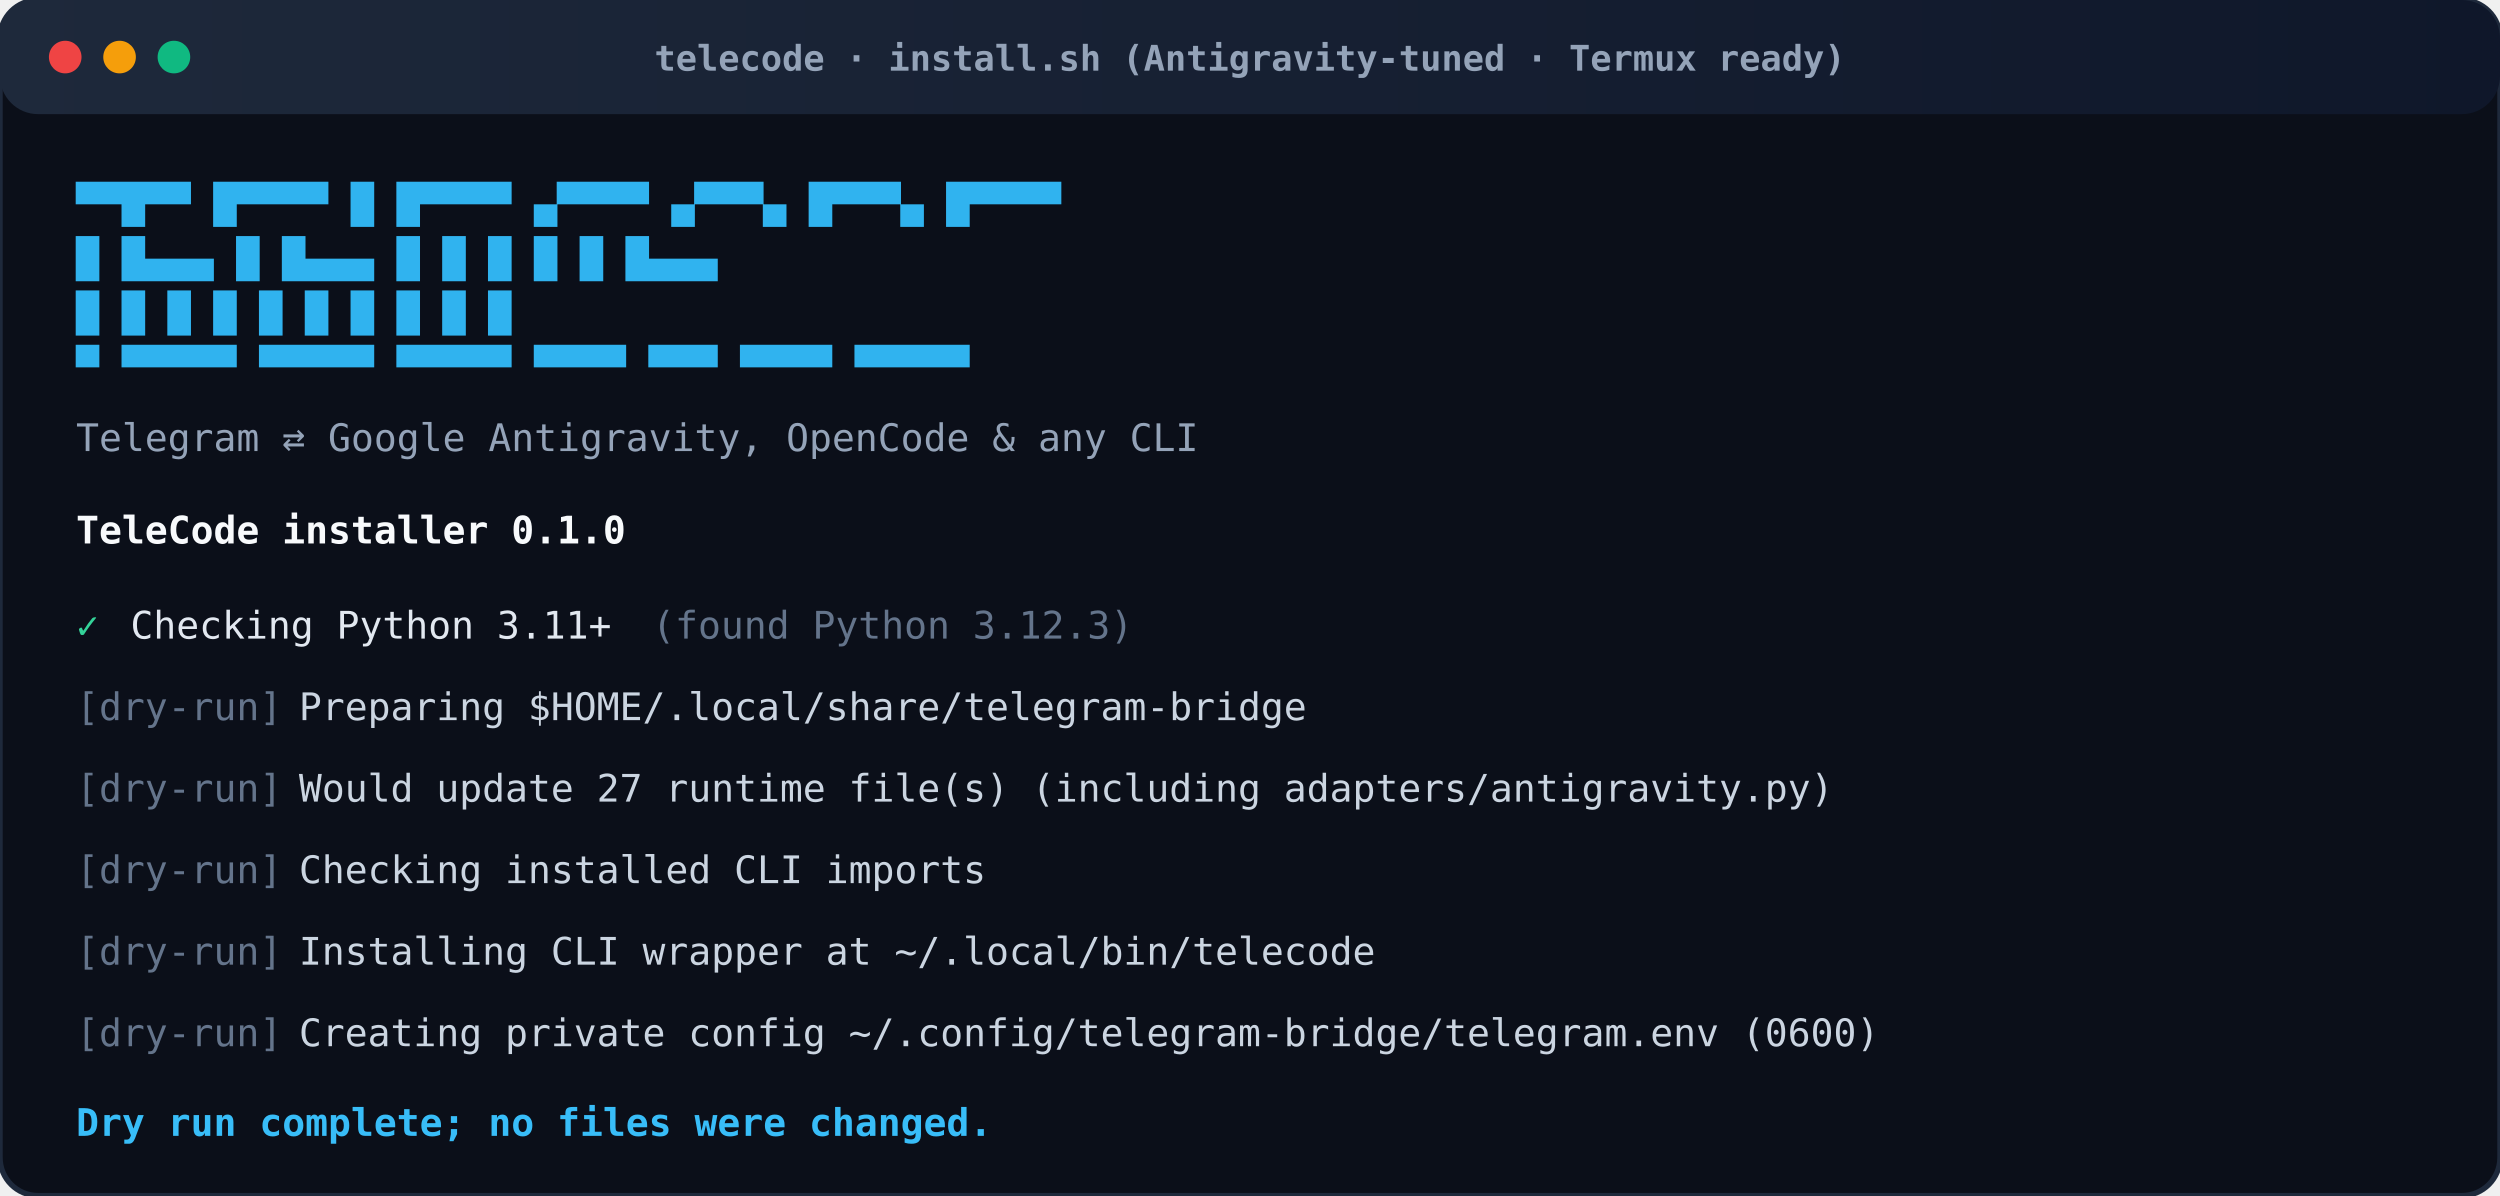
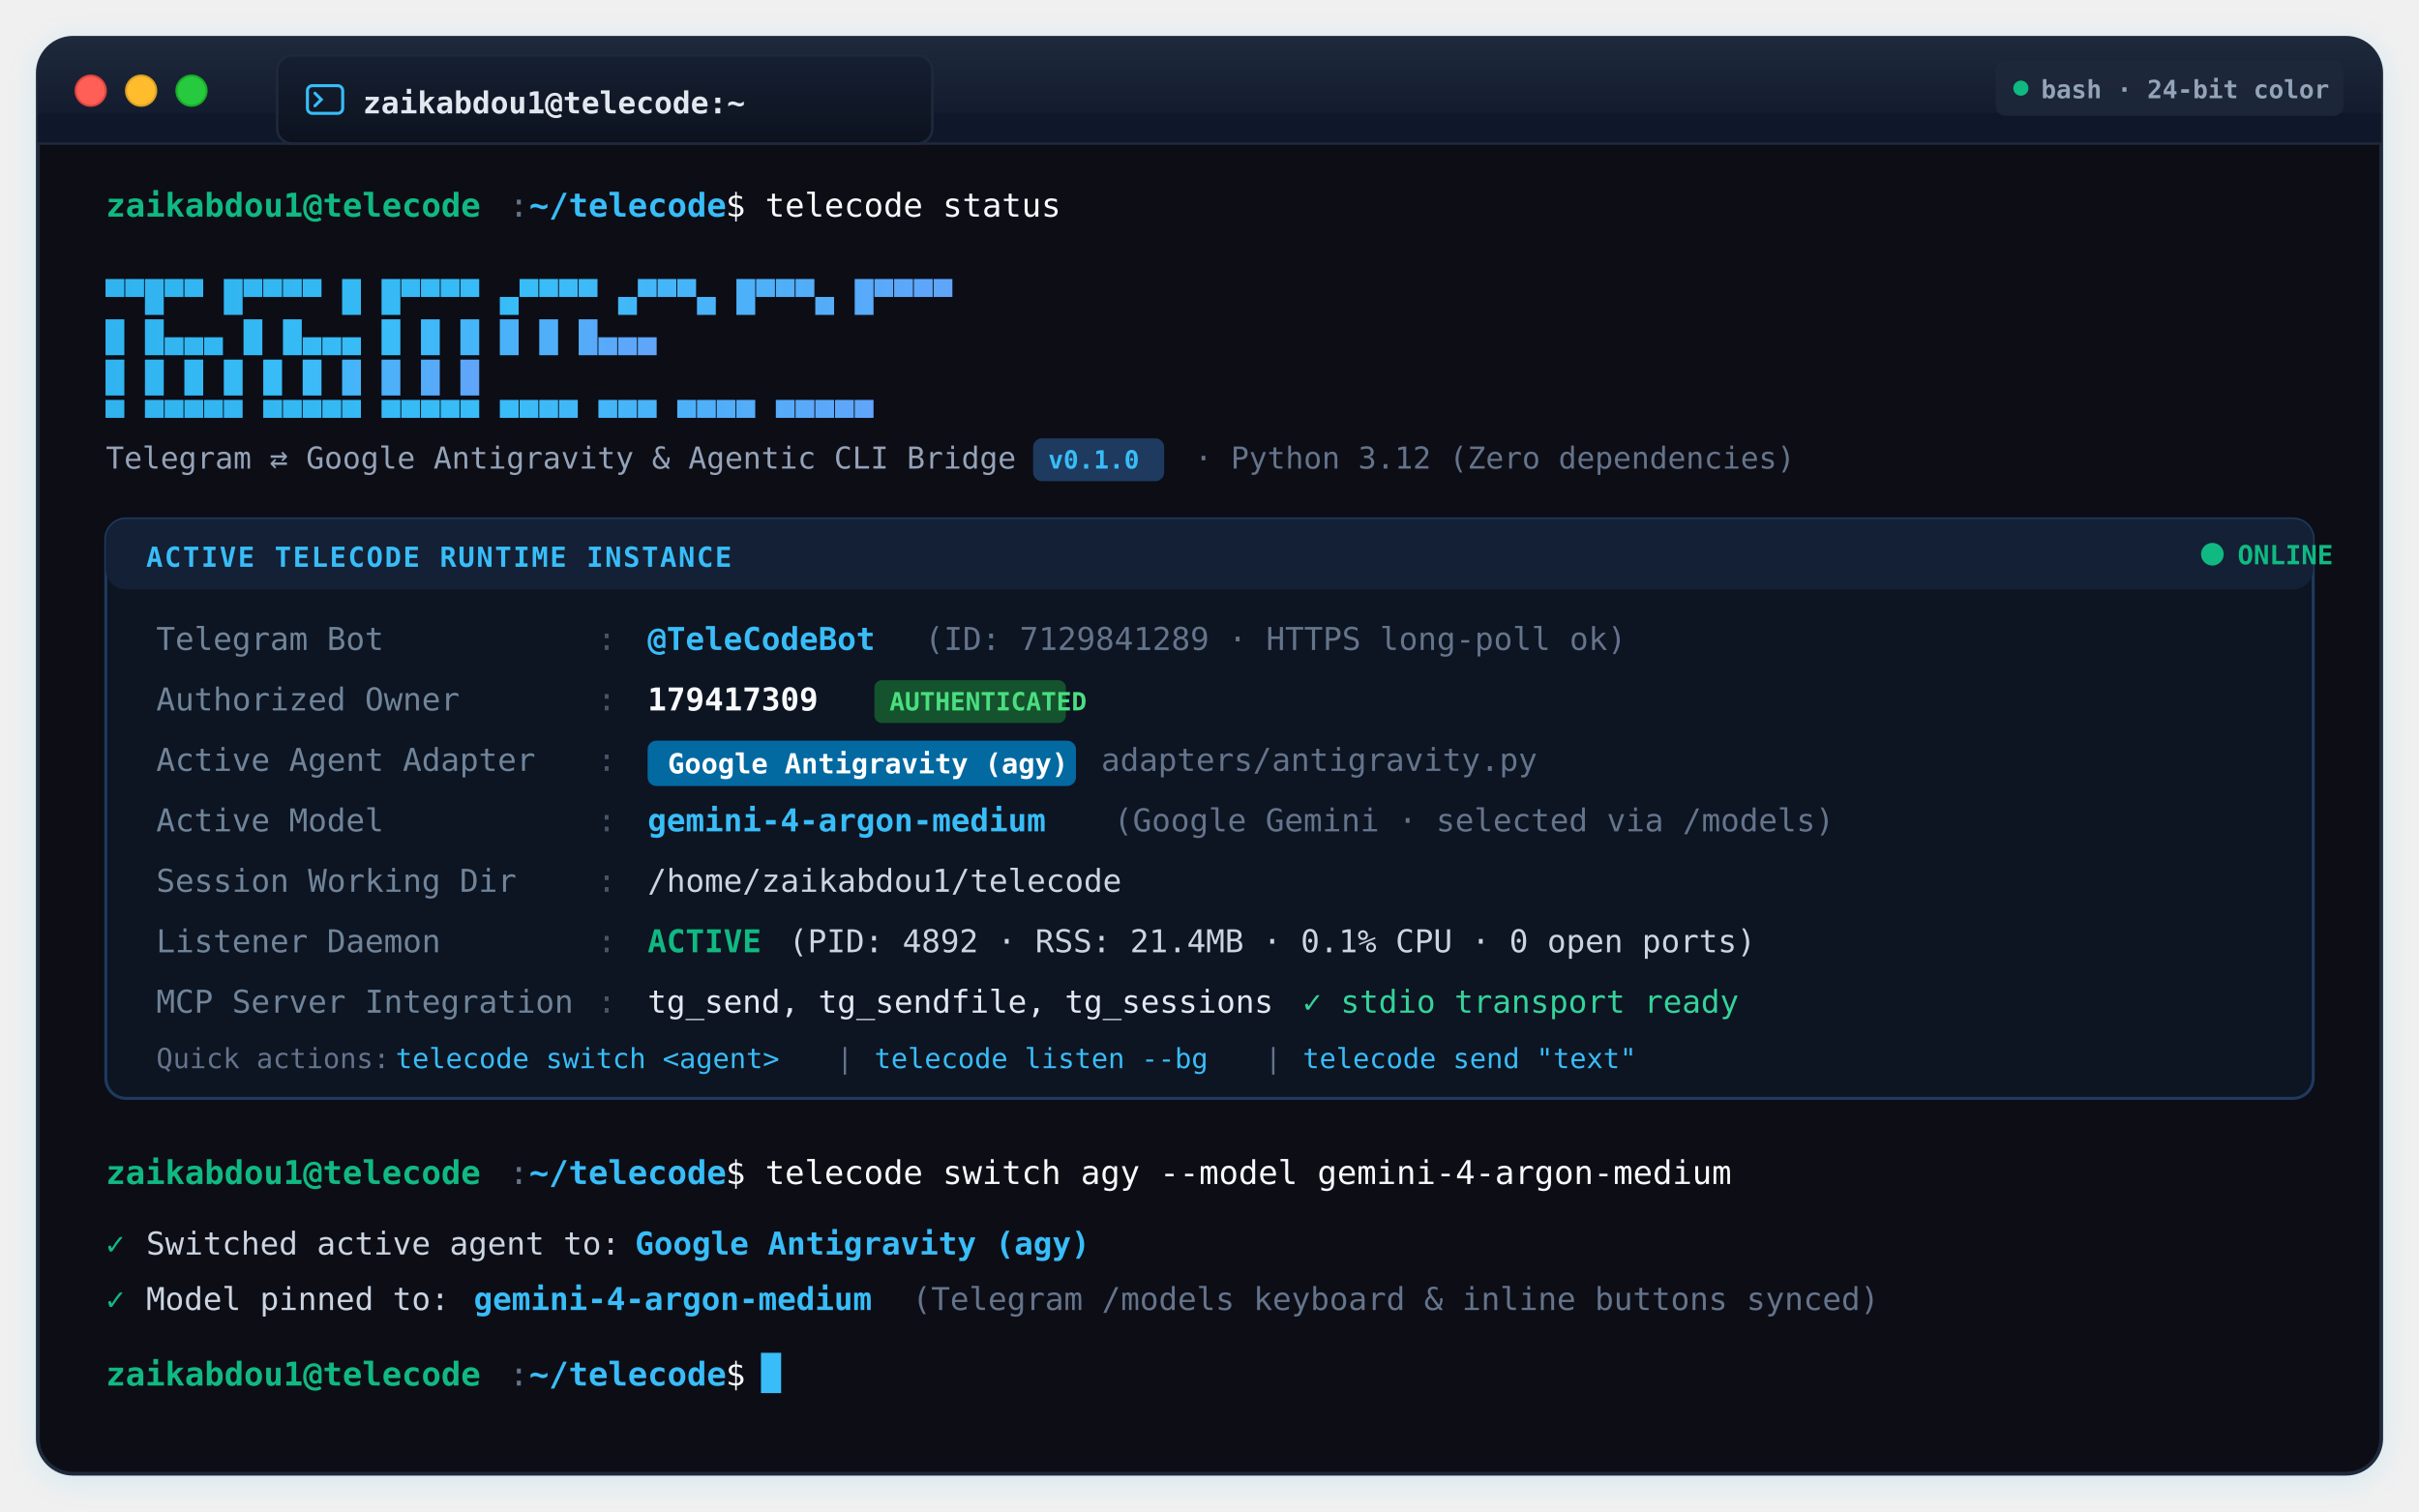
- <svg xmlns="http://www.w3.org/2000/svg" width="920" height="440" viewBox="0 0 920 440" role="img" aria-labelledby="title desc">
+ <svg xmlns="http://www.w3.org/2000/svg" width="960" height="600" viewBox="0 0 960 600" role="img" aria-labelledby="cliTitle cliDesc">
  <defs>
-     <linearGradient id="headerGrad" x1="0%" y1="0%" x2="100%" y2="0%">
+     <filter id="termShadow" x="-3%" y="-3%" width="106%" height="108%" filterUnits="userSpaceOnUse">
+       <feDropShadow dx="0" dy="16" stdDeviation="24" flood-color="#000000" flood-opacity="0.6" />
+       <feDropShadow dx="0" dy="2" stdDeviation="6" flood-color="#30b3ef" flood-opacity="0.15" />
+     </filter>
+     <linearGradient id="headerGrad" x1="0%" y1="0%" x2="0%" y2="100%">
      <stop offset="0%" stop-color="#1e293b" />
      <stop offset="100%" stop-color="#0f172a" />
    </linearGradient>
+     <linearGradient id="cyanGrad" x1="0%" y1="0%" x2="100%" y2="0%">
+       <stop offset="0%" stop-color="#30b3ef" />
+       <stop offset="50%" stop-color="#38bdf8" />
+       <stop offset="100%" stop-color="#60a5fa" />
+     </linearGradient>
+     <linearGradient id="tabGrad" x1="0%" y1="0%" x2="0%" y2="100%">
+       <stop offset="0%" stop-color="#162032" />
+       <stop offset="100%" stop-color="#0c121e" />
+     </linearGradient>
  </defs>
-   <rect width="920" height="440" rx="14" fill="#0b0f19" stroke="#1e293b" stroke-width="2" />
-   <rect width="920" height="42" rx="14" fill="url(#headerGrad)" />
-   <circle cx="24" cy="21" r="6" fill="#ef4444" />
-   <circle cx="44" cy="21" r="6" fill="#f59e0b" />
-   <circle cx="64" cy="21" r="6" fill="#10b981" />
-   <text x="460" y="26" fill="#94a3b8" font-family="ui-monospace, SFMono-Regular, Menlo, Monaco, Consolas, monospace" font-size="13" font-weight="600" text-anchor="middle">telecode · install.sh (Antigravity-tuned · Termux ready)</text>
-   <g font-family="ui-monospace, SFMono-Regular, Menlo, Monaco, Consolas, monospace" font-size="14">
-     <g fill="#30b3ef" font-weight="700">
-       <text x="28" y="80">▀▀█▀▀ █▀▀▀▀ █     █▀▀▀▀ ▄▀▀▀▀ ▄▀▀▀▄ █▀▀▀▄ █▀▀▀▀</text>
-       <text x="28" y="100">  █   █▄▄▄  █     █▄▄▄  █     █   █ █   █ █▄▄▄ </text>
-       <text x="28" y="120">  █   █     █     █     █     █   █ █   █ █    </text>
-       <text x="28" y="140">  ▀   ▀▀▀▀▀ ▀▀▀▀▀ ▀▀▀▀▀  ▀▀▀▀  ▀▀▀  ▀▀▀▀  ▀▀▀▀▀</text>
+   <rect x="15" y="15" width="930" height="570" rx="14" fill="#080d16" filter="url(#termShadow)" />
+   <rect x="15" y="15" width="930" height="570" rx="14" fill="none" stroke="#1e293b" stroke-width="1.5" />
+   <rect x="15" y="15" width="930" height="42" rx="14" fill="url(#headerGrad)" />
+   <rect x="15" y="45" width="930" height="12" fill="#0f172a" />
+   <line x1="15" y1="57" x2="945" y2="57" stroke="#1e293b" stroke-width="1" />
+   <g transform="translate(36, 36)">
+     <circle cx="0" cy="0" r="6" fill="#ff5f56" stroke="#e0443e" stroke-width="0.8" />
+     <circle cx="20" cy="0" r="6" fill="#ffbd2e" stroke="#dea123" stroke-width="0.8" />
+     <circle cx="40" cy="0" r="6" fill="#27c93f" stroke="#1aab29" stroke-width="0.8" />
+   </g>
+   <g transform="translate(110, 22)">
+     <rect width="260" height="35" rx="6" fill="url(#tabGrad)" stroke="#1e293b" stroke-width="1" />
+     <rect x="12" y="12" width="14" height="11" rx="2" fill="none" stroke="#38bdf8" stroke-width="1.2" />
+     <path d="M15 15l2.5 2.5-2.5 2.5" fill="none" stroke="#38bdf8" stroke-width="1.2" stroke-linecap="round" />
+     <text x="34" y="23" fill="#e2e8f0" font-family="ui-monospace, SFMono-Regular, Menlo, Monaco, monospace" font-size="12" font-weight="600">zaikabdou1@telecode:~</text>
+   </g>
+   <g transform="translate(800, 36)" font-family="ui-monospace, monospace" font-size="11">
+     <rect x="-8" y="-12" width="138" height="22" rx="4" fill="#1e293b" fill-opacity="0.8" />
+     <circle cx="2" cy="-1" r="3" fill="#10b981" />
+     <text x="10" y="3" fill="#94a3b8" font-size="10" font-weight="600">bash · 24-bit color</text>
+   </g>
+   <g font-family="ui-monospace, SFMono-Regular, Menlo, Monaco, Consolas, monospace">
+     <g transform="translate(42, 86)" font-size="13">
+       <text x="0" y="0" fill="#10b981" font-weight="700">zaikabdou1@telecode</text>
+       <text x="160" y="0" fill="#64748b">:</text>
+       <text x="168" y="0" fill="#38bdf8" font-weight="700">~/telecode</text>
+       <text x="246" y="0" fill="#f8fafc">$ telecode status</text>
    </g>
-     <text x="28" y="166" fill="#94a3b8">  Telegram ⇄ Google Antigravity, OpenCode &amp; any CLI</text>
-     <text x="28" y="200" fill="#f8fafc" font-weight="600">TeleCode installer 0.1.0</text>
-     <text x="28" y="235" fill="#34d399" font-weight="700">✓</text>
-     <text x="48" y="235" fill="#e2e8f0">Checking Python 3.11+</text>
-     <text x="240" y="235" fill="#64748b">(found Python 3.12.3)</text>
-     <text x="28" y="265" fill="#64748b">[dry-run]</text>
-     <text x="110" y="265" fill="#cbd5e1">Preparing $HOME/.local/share/telegram-bridge</text>
-     <text x="28" y="295" fill="#64748b">[dry-run]</text>
-     <text x="110" y="295" fill="#cbd5e1">Would update 27 runtime file(s) (including adapters/antigravity.py)</text>
-     <text x="28" y="325" fill="#64748b">[dry-run]</text>
-     <text x="110" y="325" fill="#cbd5e1">Checking installed CLI imports</text>
-     <text x="28" y="355" fill="#64748b">[dry-run]</text>
-     <text x="110" y="355" fill="#cbd5e1">Installing CLI wrapper at ~/.local/bin/telecode</text>
-     <text x="28" y="385" fill="#64748b">[dry-run]</text>
-     <text x="110" y="385" fill="#cbd5e1">Creating private config ~/.config/telegram-bridge/telegram.env (0600)</text>
-     <text x="28" y="418" fill="#38bdf8" font-weight="600">Dry run complete; no files were changed.</text>
+     <g transform="translate(42, 106)" fill="url(#cyanGrad)" font-size="12" font-weight="700" letter-spacing="0.05em">
+       <text x="0" y="16">▀▀█▀▀ █▀▀▀▀ █     █▀▀▀▀ ▄▀▀▀▀ ▄▀▀▀▄ █▀▀▀▄ █▀▀▀▀</text>
+       <text x="0" y="32">  █   █▄▄▄  █     █▄▄▄  █     █   █ █   █ █▄▄▄ </text>
+       <text x="0" y="48">  █   █     █     █     █     █   █ █   █ █    </text>
+       <text x="0" y="64">  ▀   ▀▀▀▀▀ ▀▀▀▀▀ ▀▀▀▀▀  ▀▀▀▀  ▀▀▀  ▀▀▀▀  ▀▀▀▀▀</text>
+     </g>
+     <g transform="translate(42, 186)" font-size="12">
+       <text x="0" y="0" fill="#94a3b8">Telegram ⇄ Google Antigravity &amp; Agentic CLI Bridge</text>
+       <rect x="368" y="-12" width="52" height="17" rx="3.5" fill="#1e3a5f" />
+       <text x="374" y="0" fill="#38bdf8" font-size="10" font-weight="700">v0.1.0</text>
+       <text x="432" y="0" fill="#64748b">· Python 3.12 (Zero dependencies)</text>
+     </g>
+     <g transform="translate(42, 206)">
+       <rect width="876" height="230" rx="8" fill="#0d1422" stroke="#1e3a5f" stroke-width="1.2" />
+       <rect width="876" height="28" rx="8" fill="#132035" />
+       <text x="16" y="19" fill="#38bdf8" font-size="11" font-weight="700" letter-spacing="0.06em">ACTIVE TELECODE RUNTIME INSTANCE</text>
+       <circle cx="836" cy="14" r="4.5" fill="#10b981">
+         <animate attributeName="opacity" values="1;0.3;1" dur="1.8s" repeatCount="indefinite" />
+       </circle>
+       <text x="846" y="18" fill="#10b981" font-size="10.5" font-weight="700">ONLINE</text>
+       <g transform="translate(20, 52)" font-size="12.5">
+         <g fill="#708499">
+           <text x="0" y="0">Telegram Bot</text>
+           <text x="0" y="24">Authorized Owner</text>
+           <text x="0" y="48">Active Agent Adapter</text>
+           <text x="0" y="72">Active Model</text>
+           <text x="0" y="96">Session Working Dir</text>
+           <text x="0" y="120">Listener Daemon</text>
+           <text x="0" y="144">MCP Server Integration</text>
+         </g>
+         <g fill="#475569">
+           <text x="175" y="0">:</text>
+           <text x="175" y="24">:</text>
+           <text x="175" y="48">:</text>
+           <text x="175" y="72">:</text>
+           <text x="175" y="96">:</text>
+           <text x="175" y="120">:</text>
+           <text x="175" y="144">:</text>
+         </g>
+         <g transform="translate(195, 0)">
+           <text x="0" y="0" fill="#38bdf8" font-weight="700">@TeleCodeBot</text>
+           <text x="110" y="0" fill="#64748b">(ID: 7129841289 · HTTPS long-poll ok)</text>
+         </g>
+         <g transform="translate(195, 24)">
+           <text x="0" y="0" fill="#f8fafc" font-weight="600">179417309</text>
+           <rect x="90" y="-12" width="76" height="17" rx="3" fill="#14532d" />
+           <text x="96" y="0" fill="#4ade80" font-size="10" font-weight="700">AUTHENTICATED</text>
+         </g>
+         <g transform="translate(195, 48)">
+           <rect x="0" y="-12" width="170" height="18" rx="3.5" fill="#0369a1" />
+           <text x="8" y="1" fill="#ffffff" font-size="11" font-weight="700">Google Antigravity (agy)</text>
+           <text x="180" y="0" fill="#64748b">adapters/antigravity.py</text>
+         </g>
+         <g transform="translate(195, 72)">
+           <text x="0" y="0" fill="#38bdf8" font-weight="700">gemini-4-argon-medium</text>
+           <text x="185" y="0" fill="#64748b">(Google Gemini · selected via /models)</text>
+         </g>
+         <g transform="translate(195, 96)">
+           <text x="0" y="0" fill="#cbd5e1">/home/zaikabdou1/telecode</text>
+         </g>
+         <g transform="translate(195, 120)">
+           <text x="0" y="0" fill="#10b981" font-weight="700">ACTIVE</text>
+           <text x="56" y="0" fill="#cbd5e1">(PID: 4892 · RSS: 21.4MB · 0.1% CPU · 0 open ports)</text>
+         </g>
+         <g transform="translate(195, 144)">
+           <text x="0" y="0" fill="#e2e8f0">tg_send, tg_sendfile, tg_sessions</text>
+           <text x="260" y="0" fill="#34d399">✓ stdio transport ready</text>
+         </g>
+       </g>
+       <g transform="translate(20, 218)" font-size="11">
+         <text x="0" y="0" fill="#64748b">Quick actions:</text>
+         <text x="95" y="0" fill="#38bdf8">telecode switch &lt;agent&gt;</text>
+         <text x="270" y="0" fill="#64748b">|</text>
+         <text x="285" y="0" fill="#38bdf8">telecode listen --bg</text>
+         <text x="440" y="0" fill="#64748b">|</text>
+         <text x="455" y="0" fill="#38bdf8">telecode send "text"</text>
+       </g>
+     </g>
+     <g transform="translate(42, 470)" font-size="13">
+       <text x="0" y="0" fill="#10b981" font-weight="700">zaikabdou1@telecode</text>
+       <text x="160" y="0" fill="#64748b">:</text>
+       <text x="168" y="0" fill="#38bdf8" font-weight="700">~/telecode</text>
+       <text x="246" y="0" fill="#f8fafc">$ telecode switch agy --model gemini-4-argon-medium</text>
+     </g>
+     <g transform="translate(42, 498)" font-size="12.5">
+       <text x="0" y="0" fill="#10b981" font-weight="700">✓</text>
+       <text x="16" y="0" fill="#cbd5e1">Switched active agent to: </text>
+       <text x="210" y="0" fill="#38bdf8" font-weight="700">Google Antigravity (agy)</text>
+       <text x="0" y="22" fill="#10b981" font-weight="700">✓</text>
+       <text x="16" y="22" fill="#cbd5e1">Model pinned to: </text>
+       <text x="146" y="22" fill="#38bdf8" font-weight="700">gemini-4-argon-medium</text>
+       <text x="320" y="22" fill="#64748b">(Telegram /models keyboard &amp; inline buttons synced)</text>
+     </g>
+     <g transform="translate(42, 550)" font-size="13">
+       <text x="0" y="0" fill="#10b981" font-weight="700">zaikabdou1@telecode</text>
+       <text x="160" y="0" fill="#64748b">:</text>
+       <text x="168" y="0" fill="#38bdf8" font-weight="700">~/telecode</text>
+       <text x="246" y="0" fill="#f8fafc">$ </text>
+       <rect x="260" y="-13" width="8" height="16" fill="#38bdf8">
+         <animate attributeName="opacity" values="1;0;1" dur="1s" repeatCount="indefinite" />
+       </rect>
+     </g>
  </g>
</svg>
